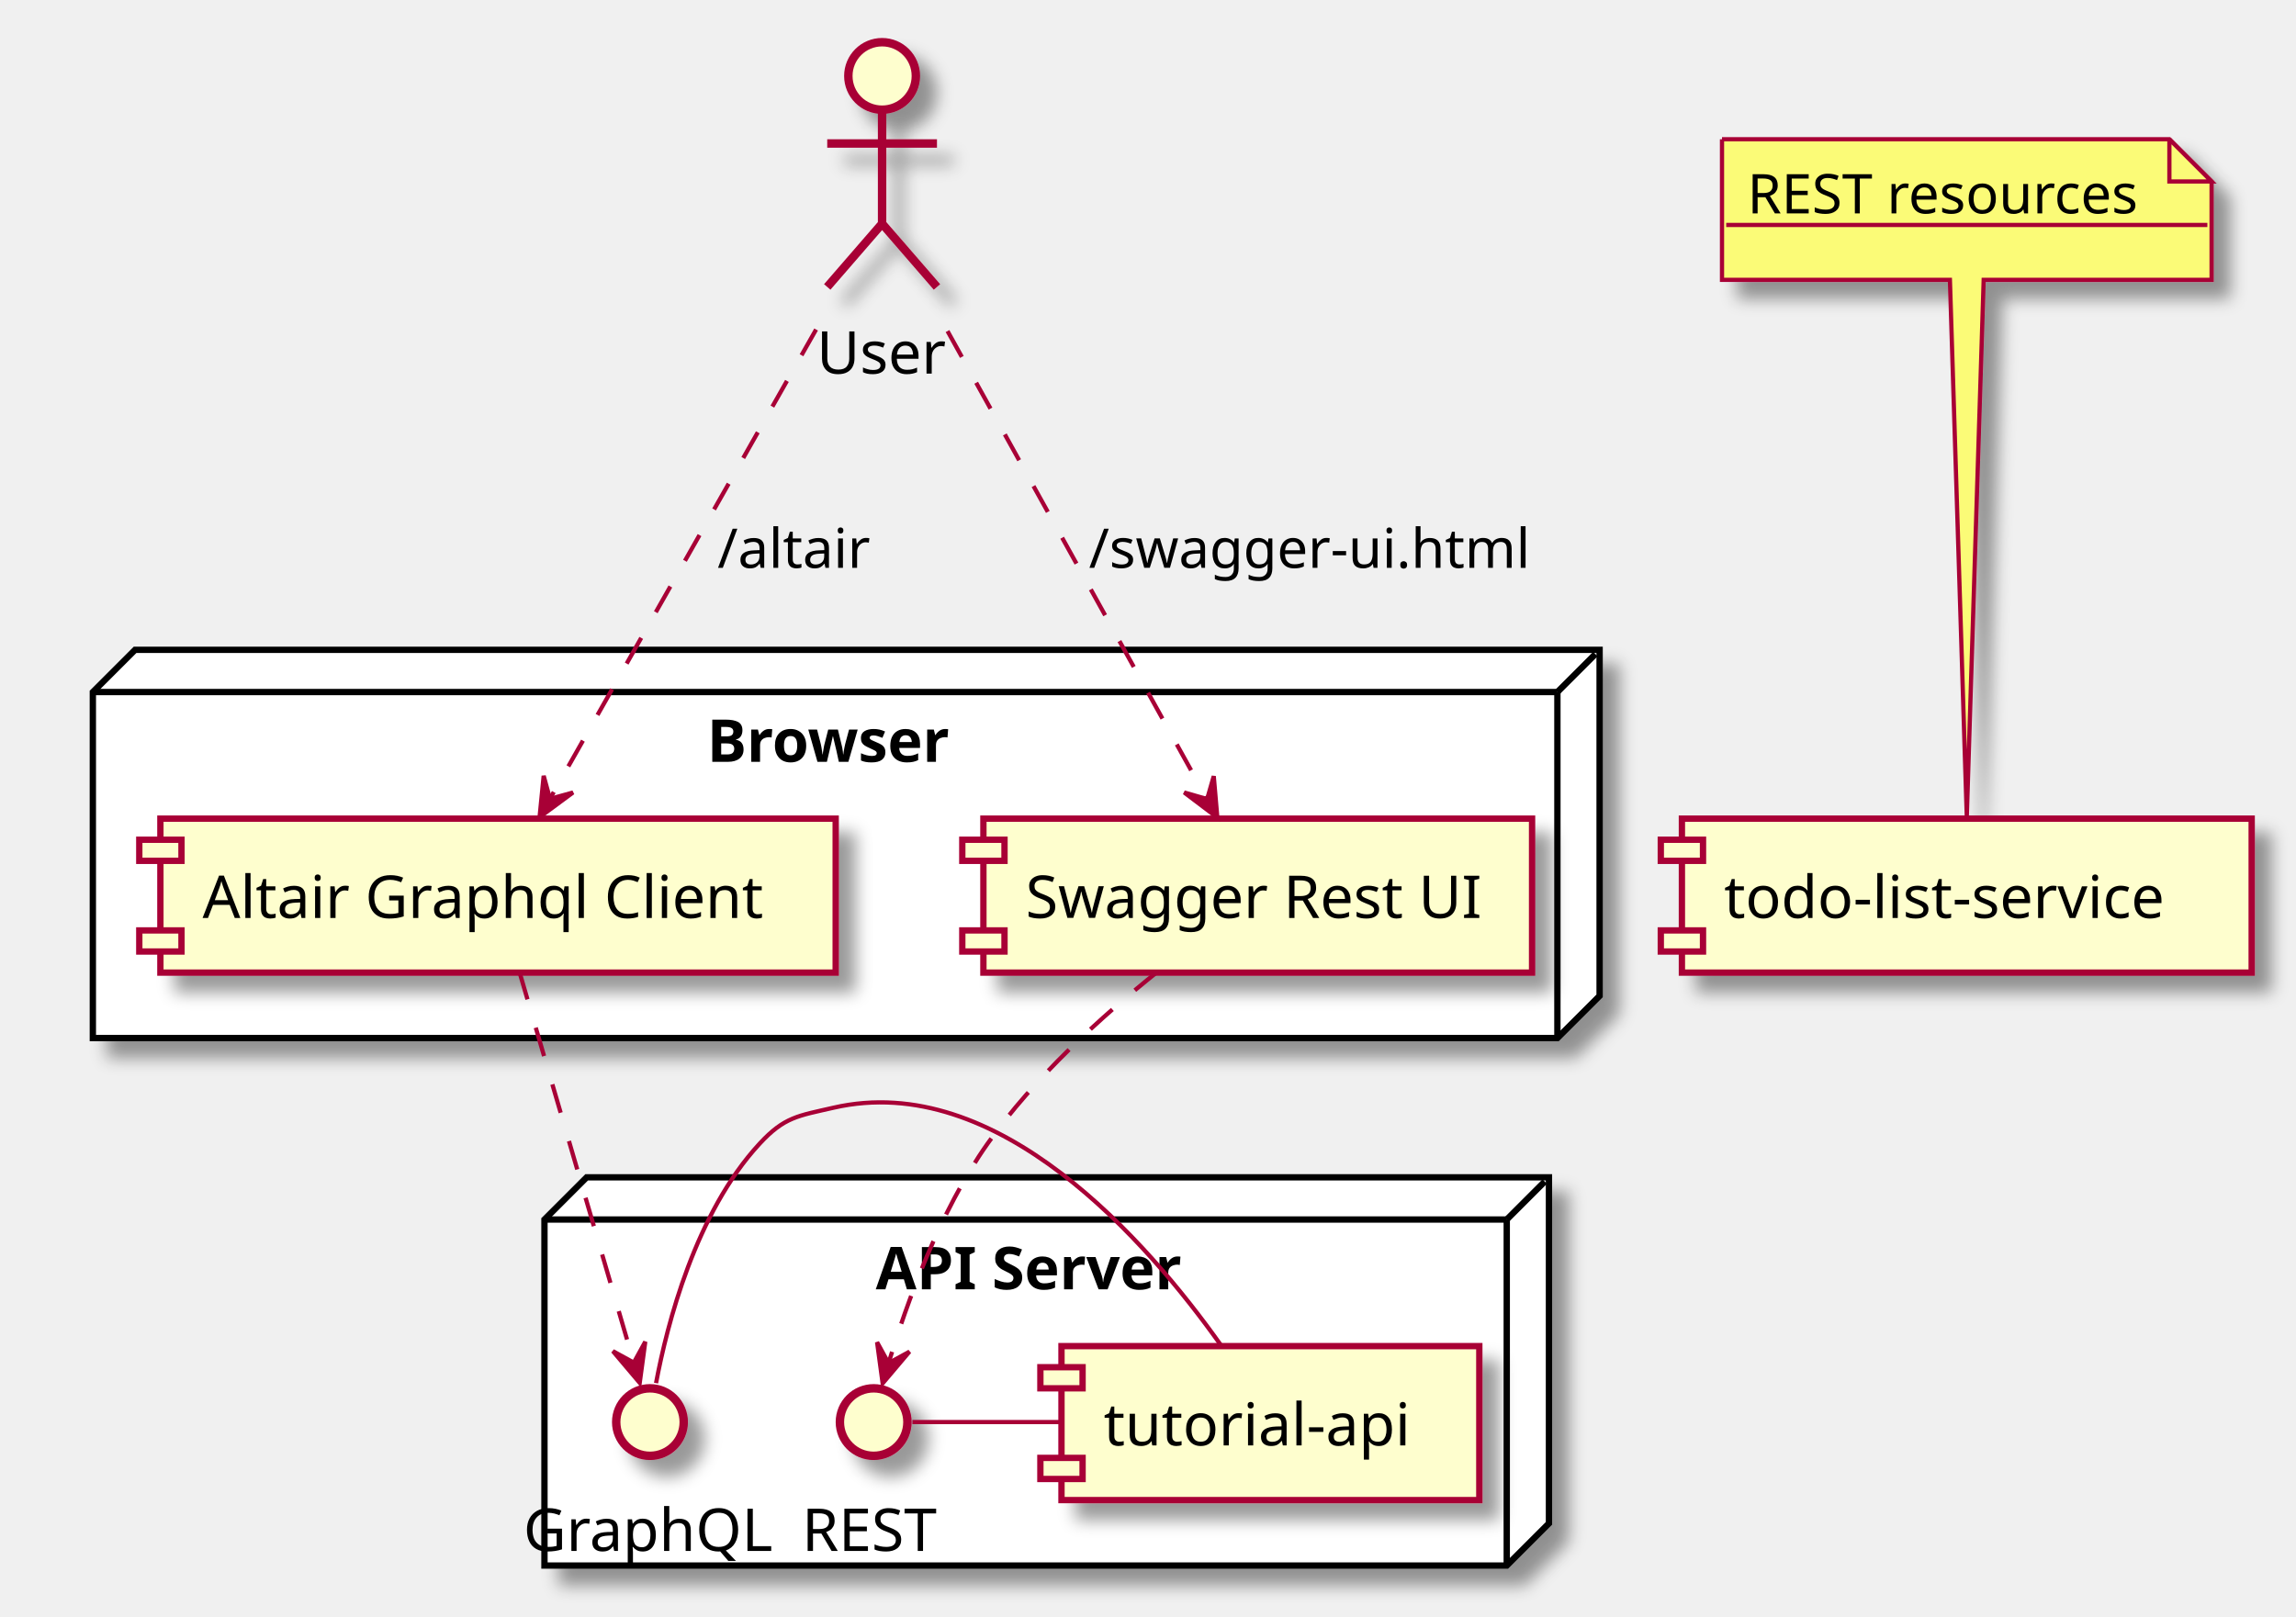
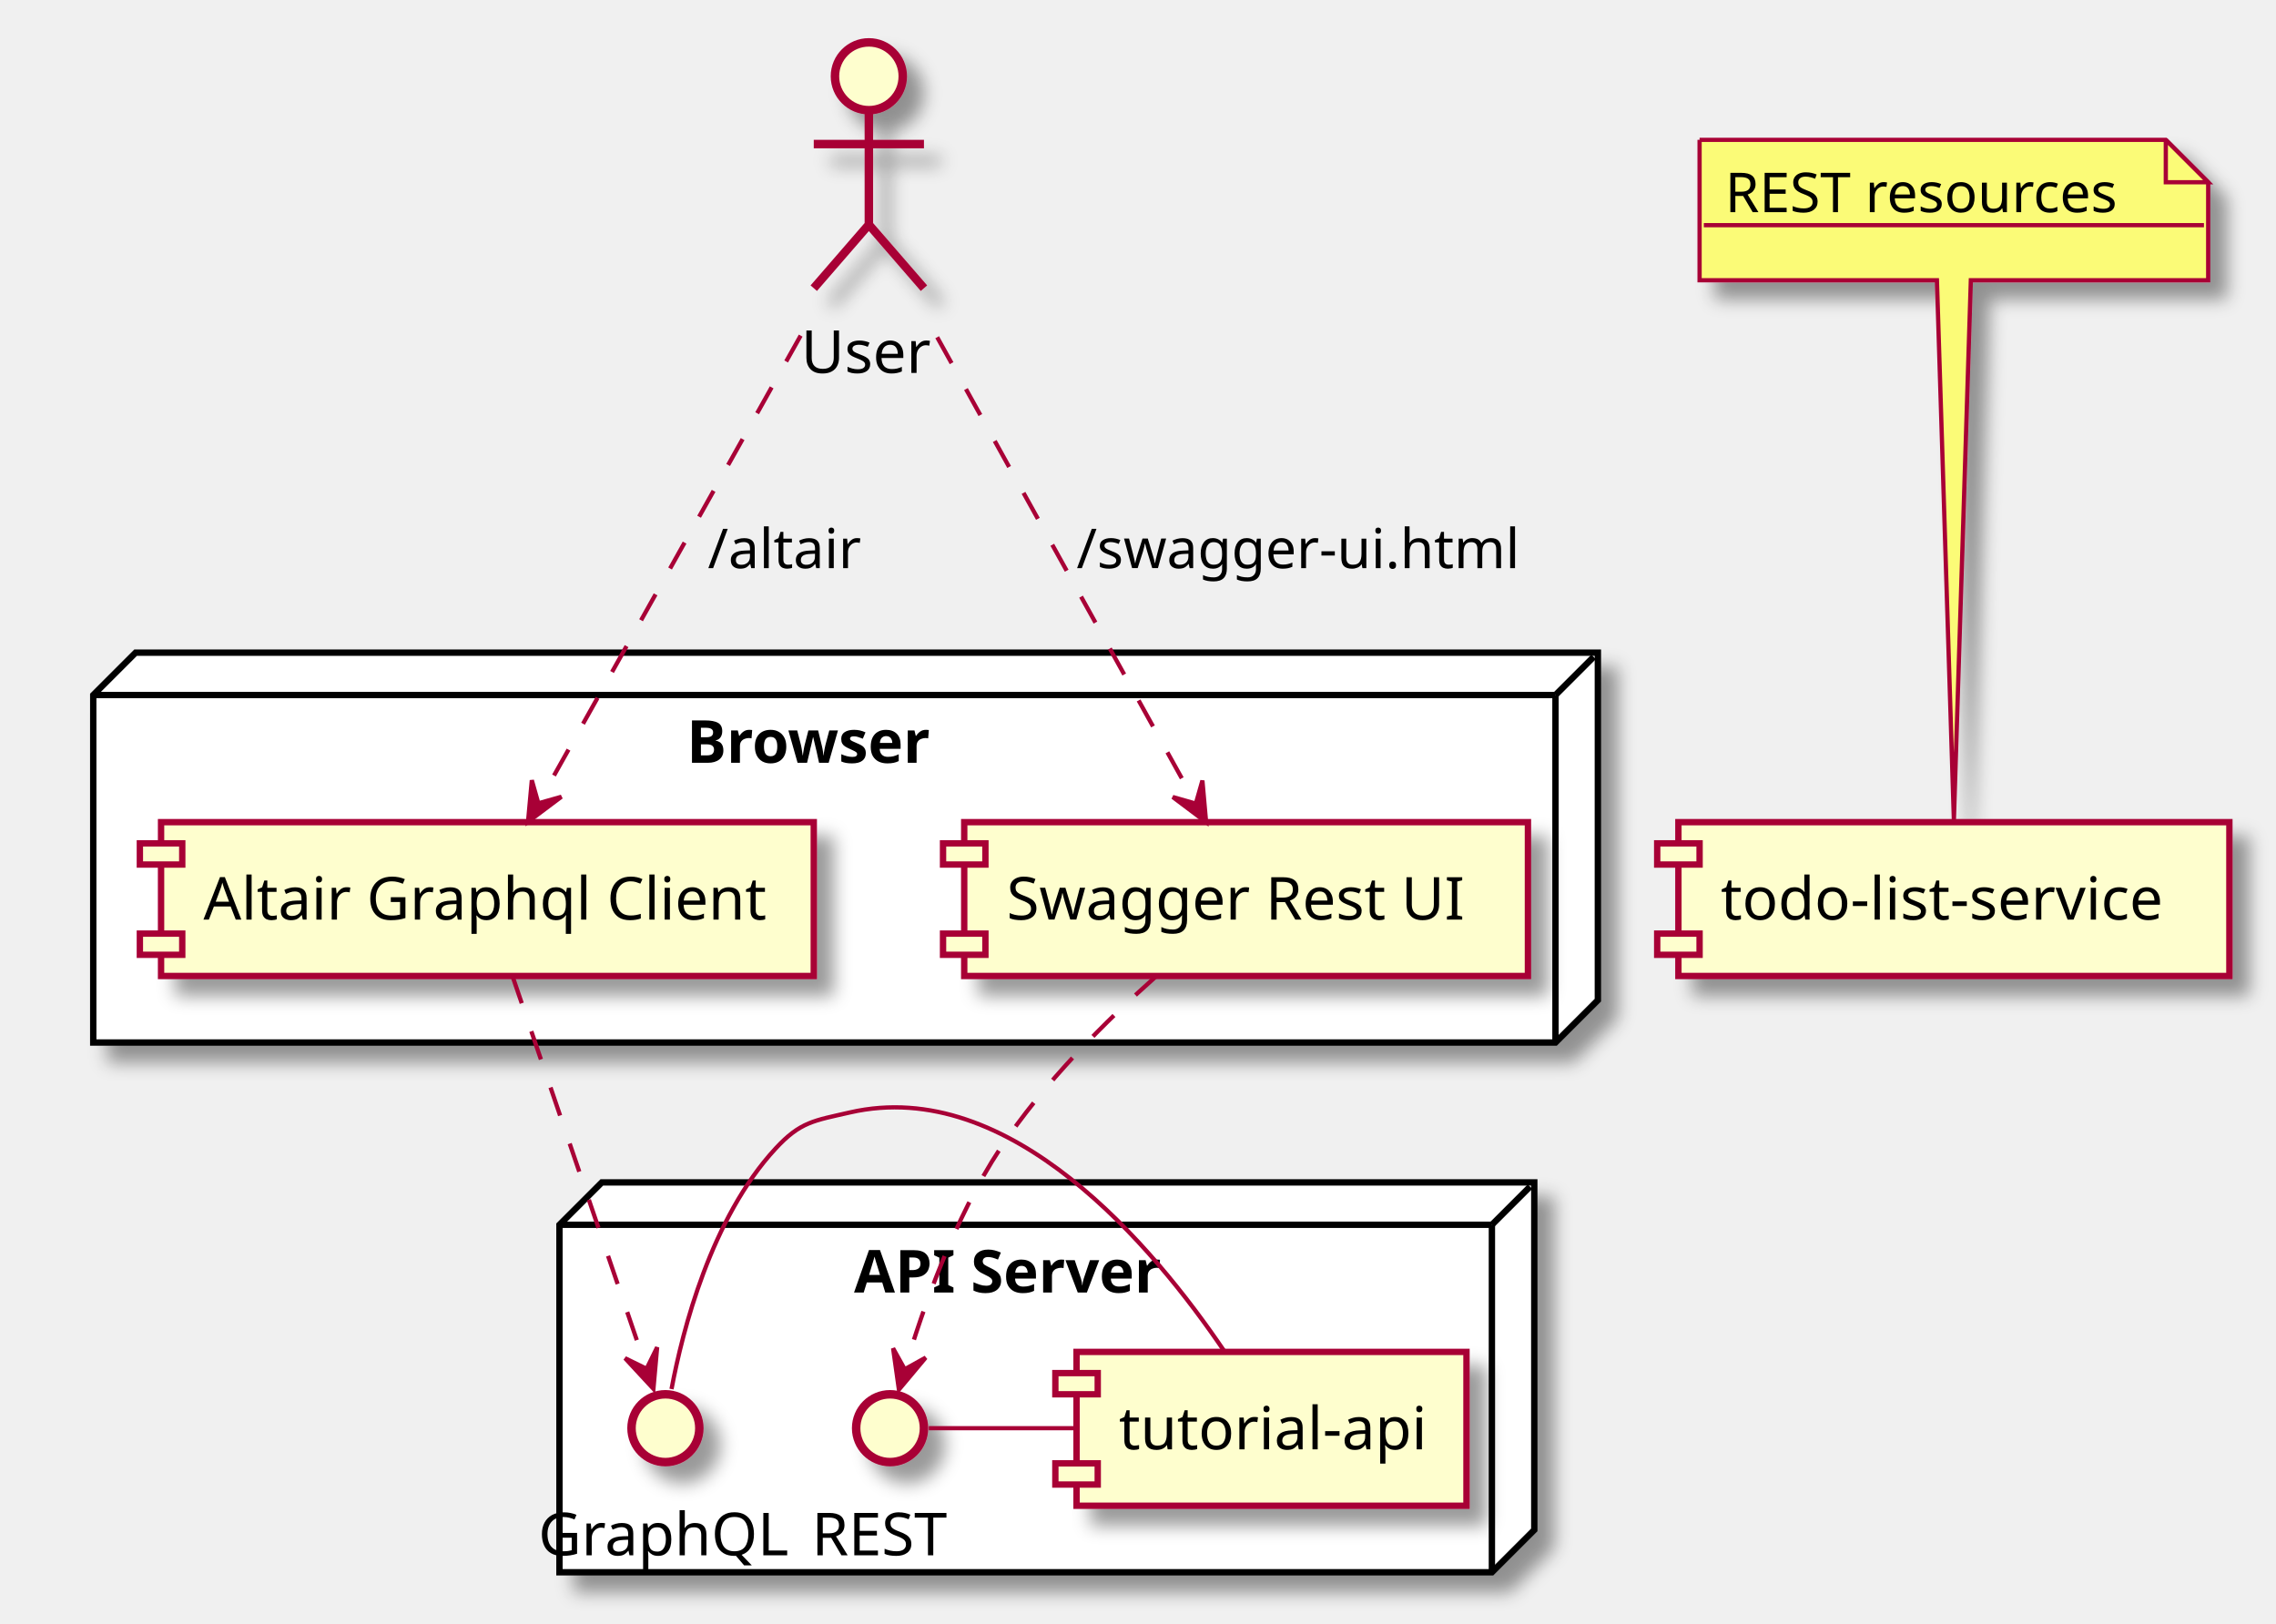
- <svg xmlns="http://www.w3.org/2000/svg" contentScriptType="application/ecmascript" contentStyleType="text/css" height="383px" preserveAspectRatio="none" style="width:544px;height:383px;" version="1.1" viewBox="0 0 544 383" width="544px" zoomAndPan="magnify">
+ <svg xmlns="http://www.w3.org/2000/svg" contentScriptType="application/ecmascript" contentStyleType="text/css" height="383px" preserveAspectRatio="none" style="width:537px;height:383px;" version="1.1" viewBox="0 0 537 383" width="537px" zoomAndPan="magnify">
  <defs>
    <filter height="300%" id="f1ontl4t6mkoeh" width="300%" x="-1" y="-1">
      <feGaussianBlur result="blurOut" stdDeviation="2.0" />
      <feColorMatrix in="blurOut" result="blurOut2" type="matrix" values="0 0 0 0 0 0 0 0 0 0 0 0 0 0 0 0 0 0 .4 0" />
      <feOffset dx="4.0" dy="4.0" in="blurOut2" result="blurOut3" />
      <feBlend in="SourceGraphic" in2="blurOut3" mode="normal" />
    </filter>
  </defs>
  <g>
-     <polygon fill="#FFFFFF" filter="url(#f1ontl4t6mkoeh)" points="129,289,139,279,367,279,367,361,357,371,129,371,129,289" style="stroke: #000000; stroke-width: 1.5;" />
-     <line style="stroke: #000000; stroke-width: 1.5;" x1="357" x2="366" y1="289" y2="280" />
-     <line style="stroke: #000000; stroke-width: 1.5;" x1="129" x2="357" y1="289" y2="289" />
-     <line style="stroke: #000000; stroke-width: 1.5;" x1="357" x2="357" y1="289" y2="371" />
-     <text fill="#000000" font-family="sans-serif" font-size="14" font-weight="bold" lengthAdjust="spacingAndGlyphs" textLength="73" x="207.5" y="305.535">API Server</text>
-     <polygon fill="#FFFFFF" filter="url(#f1ontl4t6mkoeh)" points="22,164,32,154,379,154,379,236,369,246,22,246,22,164" style="stroke: #000000; stroke-width: 1.5;" />
-     <line style="stroke: #000000; stroke-width: 1.5;" x1="369" x2="378" y1="164" y2="155" />
-     <line style="stroke: #000000; stroke-width: 1.5;" x1="22" x2="369" y1="164" y2="164" />
-     <line style="stroke: #000000; stroke-width: 1.5;" x1="369" x2="369" y1="164" y2="246" />
-     <text fill="#000000" font-family="sans-serif" font-size="14" font-weight="bold" lengthAdjust="spacingAndGlyphs" textLength="58" x="167.5" y="180.535">Browser</text>
-     <ellipse cx="207" cy="337" fill="#FEFECE" filter="url(#f1ontl4t6mkoeh)" rx="8" ry="8" style="stroke: #A80036; stroke-width: 2.0;" />
-     <text fill="#000000" font-family="sans-serif" font-size="14" lengthAdjust="spacingAndGlyphs" textLength="34" x="190" y="367.535">REST</text>
-     <rect fill="#FEFECE" filter="url(#f1ontl4t6mkoeh)" height="36.488" style="stroke: #A80036; stroke-width: 1.5;" width="99" x="251.5" y="319" />
-     <rect fill="#FEFECE" height="5" style="stroke: #A80036; stroke-width: 1.5;" width="10" x="246.5" y="324" />
-     <rect fill="#FEFECE" height="5" style="stroke: #A80036; stroke-width: 1.5;" width="10" x="246.5" y="345.488" />
-     <text fill="#000000" font-family="sans-serif" font-size="14" lengthAdjust="spacingAndGlyphs" textLength="79" x="261.5" y="342.535">tutorial-api</text>
-     <ellipse cx="154" cy="337" fill="#FEFECE" filter="url(#f1ontl4t6mkoeh)" rx="8" ry="8" style="stroke: #A80036; stroke-width: 2.0;" />
-     <text fill="#000000" font-family="sans-serif" font-size="14" lengthAdjust="spacingAndGlyphs" textLength="60" x="124" y="367.535">GraphQL</text>
-     <rect fill="#FEFECE" filter="url(#f1ontl4t6mkoeh)" height="36.488" style="stroke: #A80036; stroke-width: 1.5;" width="160" x="38" y="194" />
+     <polygon fill="#FFFFFF" filter="url(#f1ontl4t6mkoeh)" points="132,289,142,279,362,279,362,361,352,371,132,371,132,289" style="stroke: #000000; stroke-width: 1.5;" />
+     <line style="stroke: #000000; stroke-width: 1.5;" x1="352" x2="361" y1="289" y2="280" />
+     <line style="stroke: #000000; stroke-width: 1.5;" x1="132" x2="352" y1="289" y2="289" />
+     <line style="stroke: #000000; stroke-width: 1.5;" x1="352" x2="352" y1="289" y2="371" />
+     <text fill="#000000" font-family="sans-serif" font-size="14" font-weight="bold" lengthAdjust="spacingAndGlyphs" textLength="83" x="201.5" y="304.995">API Server</text>
+     <polygon fill="#FFFFFF" filter="url(#f1ontl4t6mkoeh)" points="22,164,32,154,377,154,377,236,367,246,22,246,22,164" style="stroke: #000000; stroke-width: 1.5;" />
+     <line style="stroke: #000000; stroke-width: 1.5;" x1="367" x2="376" y1="164" y2="155" />
+     <line style="stroke: #000000; stroke-width: 1.5;" x1="22" x2="367" y1="164" y2="164" />
+     <line style="stroke: #000000; stroke-width: 1.5;" x1="367" x2="367" y1="164" y2="246" />
+     <text fill="#000000" font-family="sans-serif" font-size="14" font-weight="bold" lengthAdjust="spacingAndGlyphs" textLength="67" x="162" y="179.995">Browser</text>
+     <ellipse cx="210" cy="337" fill="#FEFECE" filter="url(#f1ontl4t6mkoeh)" rx="8" ry="8" style="stroke: #A80036; stroke-width: 2.0;" />
+     <text fill="#000000" font-family="sans-serif" font-size="14" lengthAdjust="spacingAndGlyphs" textLength="37" x="191.5" y="366.995">REST</text>
+     <rect fill="#FEFECE" filter="url(#f1ontl4t6mkoeh)" height="36.297" style="stroke: #A80036; stroke-width: 1.5;" width="92" x="254" y="319" />
+     <rect fill="#FEFECE" height="5" style="stroke: #A80036; stroke-width: 1.5;" width="10" x="249" y="324" />
+     <rect fill="#FEFECE" height="5" style="stroke: #A80036; stroke-width: 1.5;" width="10" x="249" y="345.297" />
+     <text fill="#000000" font-family="sans-serif" font-size="14" lengthAdjust="spacingAndGlyphs" textLength="72" x="264" y="341.995">tutorial-api</text>
+     <ellipse cx="157" cy="337" fill="#FEFECE" filter="url(#f1ontl4t6mkoeh)" rx="8" ry="8" style="stroke: #A80036; stroke-width: 2.0;" />
+     <text fill="#000000" font-family="sans-serif" font-size="14" lengthAdjust="spacingAndGlyphs" textLength="60" x="127" y="366.995">GraphQL</text>
+     <rect fill="#FEFECE" filter="url(#f1ontl4t6mkoeh)" height="36.297" style="stroke: #A80036; stroke-width: 1.5;" width="154" x="38" y="194" />
    <rect fill="#FEFECE" height="5" style="stroke: #A80036; stroke-width: 1.5;" width="10" x="33" y="199" />
-     <rect fill="#FEFECE" height="5" style="stroke: #A80036; stroke-width: 1.5;" width="10" x="33" y="220.488" />
-     <text fill="#000000" font-family="sans-serif" font-size="14" lengthAdjust="spacingAndGlyphs" textLength="140" x="48" y="217.535">Altair Graphql Client</text>
-     <rect fill="#FEFECE" filter="url(#f1ontl4t6mkoeh)" height="36.488" style="stroke: #A80036; stroke-width: 1.5;" width="130" x="233" y="194" />
-     <rect fill="#FEFECE" height="5" style="stroke: #A80036; stroke-width: 1.5;" width="10" x="228" y="199" />
-     <rect fill="#FEFECE" height="5" style="stroke: #A80036; stroke-width: 1.5;" width="10" x="228" y="220.488" />
-     <text fill="#000000" font-family="sans-serif" font-size="14" lengthAdjust="spacingAndGlyphs" textLength="110" x="243" y="217.535">Swagger Rest UI</text>
-     <path d="M408,33 L408,66.311 A0,0 0 0 0 408,66.311 L462,66.311 L466,193.56 L470,66.311 L524,66.311 A0,0 0 0 0 524,66.311 L524,43 L514,33 L408,33 A0,0 0 0 0 408,33 " fill="#FBFB77" filter="url(#f1ontl4t6mkoeh)" style="stroke: #A80036; stroke-width: 1.0;" />
-     <path d="M514,33 L514,43 L524,43 L514,33 " fill="#FBFB77" style="stroke: #A80036; stroke-width: 1.0;" />
-     <text fill="#000000" font-family="sans-serif" font-size="13" lengthAdjust="spacingAndGlyphs" textLength="95" x="414" y="50.568">REST resources</text>
-     <line style="stroke: #A80036; stroke-width: 1.0;" x1="409" x2="523" y1="53.31" y2="53.31" />
-     <ellipse cx="209" cy="18" fill="#FEFECE" filter="url(#f1ontl4t6mkoeh)" rx="8" ry="8" style="stroke: #A80036; stroke-width: 2.0;" />
-     <path d="M209,26 L209,53 M196,34 L222,34 M209,53 L196,68 M209,53 L222,68 " fill="none" filter="url(#f1ontl4t6mkoeh)" style="stroke: #A80036; stroke-width: 2.0;" />
-     <text fill="#000000" font-family="sans-serif" font-size="14" lengthAdjust="spacingAndGlyphs" textLength="31" x="193.5" y="88.535">User</text>
-     <rect fill="#FEFECE" filter="url(#f1ontl4t6mkoeh)" height="36.488" style="stroke: #A80036; stroke-width: 1.5;" width="135" x="398.5" y="194" />
-     <rect fill="#FEFECE" height="5" style="stroke: #A80036; stroke-width: 1.5;" width="10" x="393.5" y="199" />
-     <rect fill="#FEFECE" height="5" style="stroke: #A80036; stroke-width: 1.5;" width="10" x="393.5" y="220.488" />
-     <text fill="#000000" font-family="sans-serif" font-size="14" lengthAdjust="spacingAndGlyphs" textLength="115" x="408.5" y="217.535">todo-list-service</text>
-     <path d="M216.18,337 C227.89,337 239.59,337 251.3,337 " fill="none" id="REST-tutorial-api" style="stroke: #A80036; stroke-width: 1.0;" />
-     <path d="M155.44,327.77 C158.05,313.87 164.77,287.45 180,271 C185.87,264.66 189.07,264.44 197.5,262.5 C236.34,253.57 271.73,294.03 289.32,318.84 " fill="none" id="GraphQL-tutorial-api" style="stroke: #A80036; stroke-width: 1.0;" />
-     <path d="M123.01,230.1 C130.27,254.91 143.57,300.37 150.13,322.78 " fill="none" id="Altair Graphql Client-GraphQL" style="stroke: #A80036; stroke-width: 1.0; stroke-dasharray: 7.0,7.0;" />
-     <polygon fill="#A80036" points="151.57,327.71,152.89,317.95,150.17,322.91,145.21,320.19,151.57,327.71" style="stroke: #A80036; stroke-width: 1.0;" />
-     <path d="M274.3,230.24 C261.06,240.81 245.06,255.31 234,271 C222.56,287.22 214.77,309.03 210.6,322.8 " fill="none" id="Swagger Rest UI-REST" style="stroke: #A80036; stroke-width: 1.0; stroke-dasharray: 7.0,7.0;" />
-     <polygon fill="#A80036" points="209.13,327.83,215.49,320.31,210.53,323.03,207.81,318.07,209.13,327.83" style="stroke: #A80036; stroke-width: 1.0;" />
-     <path d="M193.36,78.09 C175.51,109.57 146.69,160.4 130.35,189.22 " fill="none" id="User-Altair Graphql Client" style="stroke: #A80036; stroke-width: 1.0; stroke-dasharray: 7.0,7.0;" />
-     <polygon fill="#A80036" points="127.84,193.65,135.768,187.806,130.313,189.304,128.815,183.85,127.84,193.65" style="stroke: #A80036; stroke-width: 1.0;" />
-     <text fill="#000000" font-family="sans-serif" font-size="13" lengthAdjust="spacingAndGlyphs" textLength="39" x="170" y="134.568">/altair</text>
-     <path d="M224.5,78.46 C241.99,110 270.07,160.64 285.98,189.33 " fill="none" id="User-Swagger Rest UI" style="stroke: #A80036; stroke-width: 1.0; stroke-dasharray: 7.0,7.0;" />
-     <polygon fill="#A80036" points="288.43,193.74,287.58,183.928,286.013,189.363,280.577,187.796,288.43,193.74" style="stroke: #A80036; stroke-width: 1.0;" />
-     <text fill="#000000" font-family="sans-serif" font-size="13" lengthAdjust="spacingAndGlyphs" textLength="112" x="258" y="134.568">/swagger-ui.html</text>
+     <rect fill="#FEFECE" height="5" style="stroke: #A80036; stroke-width: 1.5;" width="10" x="33" y="220.297" />
+     <text fill="#000000" font-family="sans-serif" font-size="14" lengthAdjust="spacingAndGlyphs" textLength="134" x="48" y="216.995">Altair Graphql Client</text>
+     <rect fill="#FEFECE" filter="url(#f1ontl4t6mkoeh)" height="36.297" style="stroke: #A80036; stroke-width: 1.5;" width="133" x="227.5" y="194" />
+     <rect fill="#FEFECE" height="5" style="stroke: #A80036; stroke-width: 1.5;" width="10" x="222.5" y="199" />
+     <rect fill="#FEFECE" height="5" style="stroke: #A80036; stroke-width: 1.5;" width="10" x="222.5" y="220.297" />
+     <text fill="#000000" font-family="sans-serif" font-size="14" lengthAdjust="spacingAndGlyphs" textLength="113" x="237.5" y="216.995">Swagger Rest UI</text>
+     <path d="M401,33 L401,66.133 A0,0 0 0 0 401,66.133 L457,66.133 L461,193.56 L465,66.133 L521,66.133 A0,0 0 0 0 521,66.133 L521,43 L511,33 L401,33 A0,0 0 0 0 401,33 " fill="#FBFB77" filter="url(#f1ontl4t6mkoeh)" style="stroke: #A80036; stroke-width: 1.0;" />
+     <path d="M511,33 L511,43 L521,43 L511,33 " fill="#FBFB77" style="stroke: #A80036; stroke-width: 1.0;" />
+     <text fill="#000000" font-family="sans-serif" font-size="13" lengthAdjust="spacingAndGlyphs" textLength="99" x="407" y="50.067">REST resources</text>
+     <line style="stroke: #A80036; stroke-width: 1.0;" x1="402" x2="520" y1="53.133" y2="53.133" />
+     <ellipse cx="205" cy="18" fill="#FEFECE" filter="url(#f1ontl4t6mkoeh)" rx="8" ry="8" style="stroke: #A80036; stroke-width: 2.0;" />
+     <path d="M205,26 L205,53 M192,34 L218,34 M205,53 L192,68 M205,53 L218,68 " fill="none" filter="url(#f1ontl4t6mkoeh)" style="stroke: #A80036; stroke-width: 2.0;" />
+     <text fill="#000000" font-family="sans-serif" font-size="14" lengthAdjust="spacingAndGlyphs" textLength="32" x="189" y="87.995">User</text>
+     <rect fill="#FEFECE" filter="url(#f1ontl4t6mkoeh)" height="36.297" style="stroke: #A80036; stroke-width: 1.5;" width="130" x="396" y="194" />
+     <rect fill="#FEFECE" height="5" style="stroke: #A80036; stroke-width: 1.5;" width="10" x="391" y="199" />
+     <rect fill="#FEFECE" height="5" style="stroke: #A80036; stroke-width: 1.5;" width="10" x="391" y="220.297" />
+     <text fill="#000000" font-family="sans-serif" font-size="14" lengthAdjust="spacingAndGlyphs" textLength="110" x="406" y="216.995">todo-list-service</text>
+     <path d="M219.14,337 C230.72,337 242.3,337 253.88,337 " fill="none" id="REST-tutorial-api" style="stroke: #A80036; stroke-width: 1.0;" />
+     <path d="M158.44,327.77 C161.05,313.87 167.77,287.45 183,271 C188.87,264.66 192.07,264.44 200.5,262.5 C238.36,253.79 272.17,294.16 288.91,318.9 " fill="none" id="GraphQL-tutorial-api" style="stroke: #A80036; stroke-width: 1.0;" />
+     <path d="M120.84,230.1 C129.31,254.91 144.83,300.37 152.49,322.78 " fill="none" id="Altair Graphql Client-GraphQL" style="stroke: #A80036; stroke-width: 1.0; stroke-dasharray: 7.0,7.0;" />
+     <polygon fill="#A80036" points="154.17,327.71,155.048,317.9,152.555,322.978,147.477,320.485,154.17,327.71" style="stroke: #A80036; stroke-width: 1.0;" />
+     <path d="M273.09,230.09 C260.99,240.83 246.19,255.55 236,271 C225.13,287.48 217.59,309.22 213.53,322.9 " fill="none" id="Swagger Rest UI-REST" style="stroke: #A80036; stroke-width: 1.0; stroke-dasharray: 7.0,7.0;" />
+     <polygon fill="#A80036" points="212.09,327.9,218.409,320.345,213.464,323.092,210.716,318.147,212.09,327.9" style="stroke: #A80036; stroke-width: 1.0;" />
+     <path d="M188.91,79.19 C171.15,110.86 142.98,161.1 127.04,189.54 " fill="none" id="User-Altair Graphql Client" style="stroke: #A80036; stroke-width: 1.0; stroke-dasharray: 7.0,7.0;" />
+     <polygon fill="#A80036" points="124.58,193.91,132.462,188.005,127.019,189.545,125.479,184.102,124.58,193.91" style="stroke: #A80036; stroke-width: 1.0;" />
+     <text fill="#000000" font-family="sans-serif" font-size="13" lengthAdjust="spacingAndGlyphs" textLength="36" x="167" y="134.067">/altair</text>
+     <path d="M221.12,79.57 C238.64,111.16 266.23,160.93 281.96,189.29 " fill="none" id="User-Swagger Rest UI" style="stroke: #A80036; stroke-width: 1.0; stroke-dasharray: 7.0,7.0;" />
+     <polygon fill="#A80036" points="284.57,193.99,283.696,184.18,282.142,189.619,276.703,188.065,284.57,193.99" style="stroke: #A80036; stroke-width: 1.0;" />
+     <text fill="#000000" font-family="sans-serif" font-size="13" lengthAdjust="spacingAndGlyphs" textLength="106" x="254" y="134.067">/swagger-ui.html</text>
  </g>
</svg>
